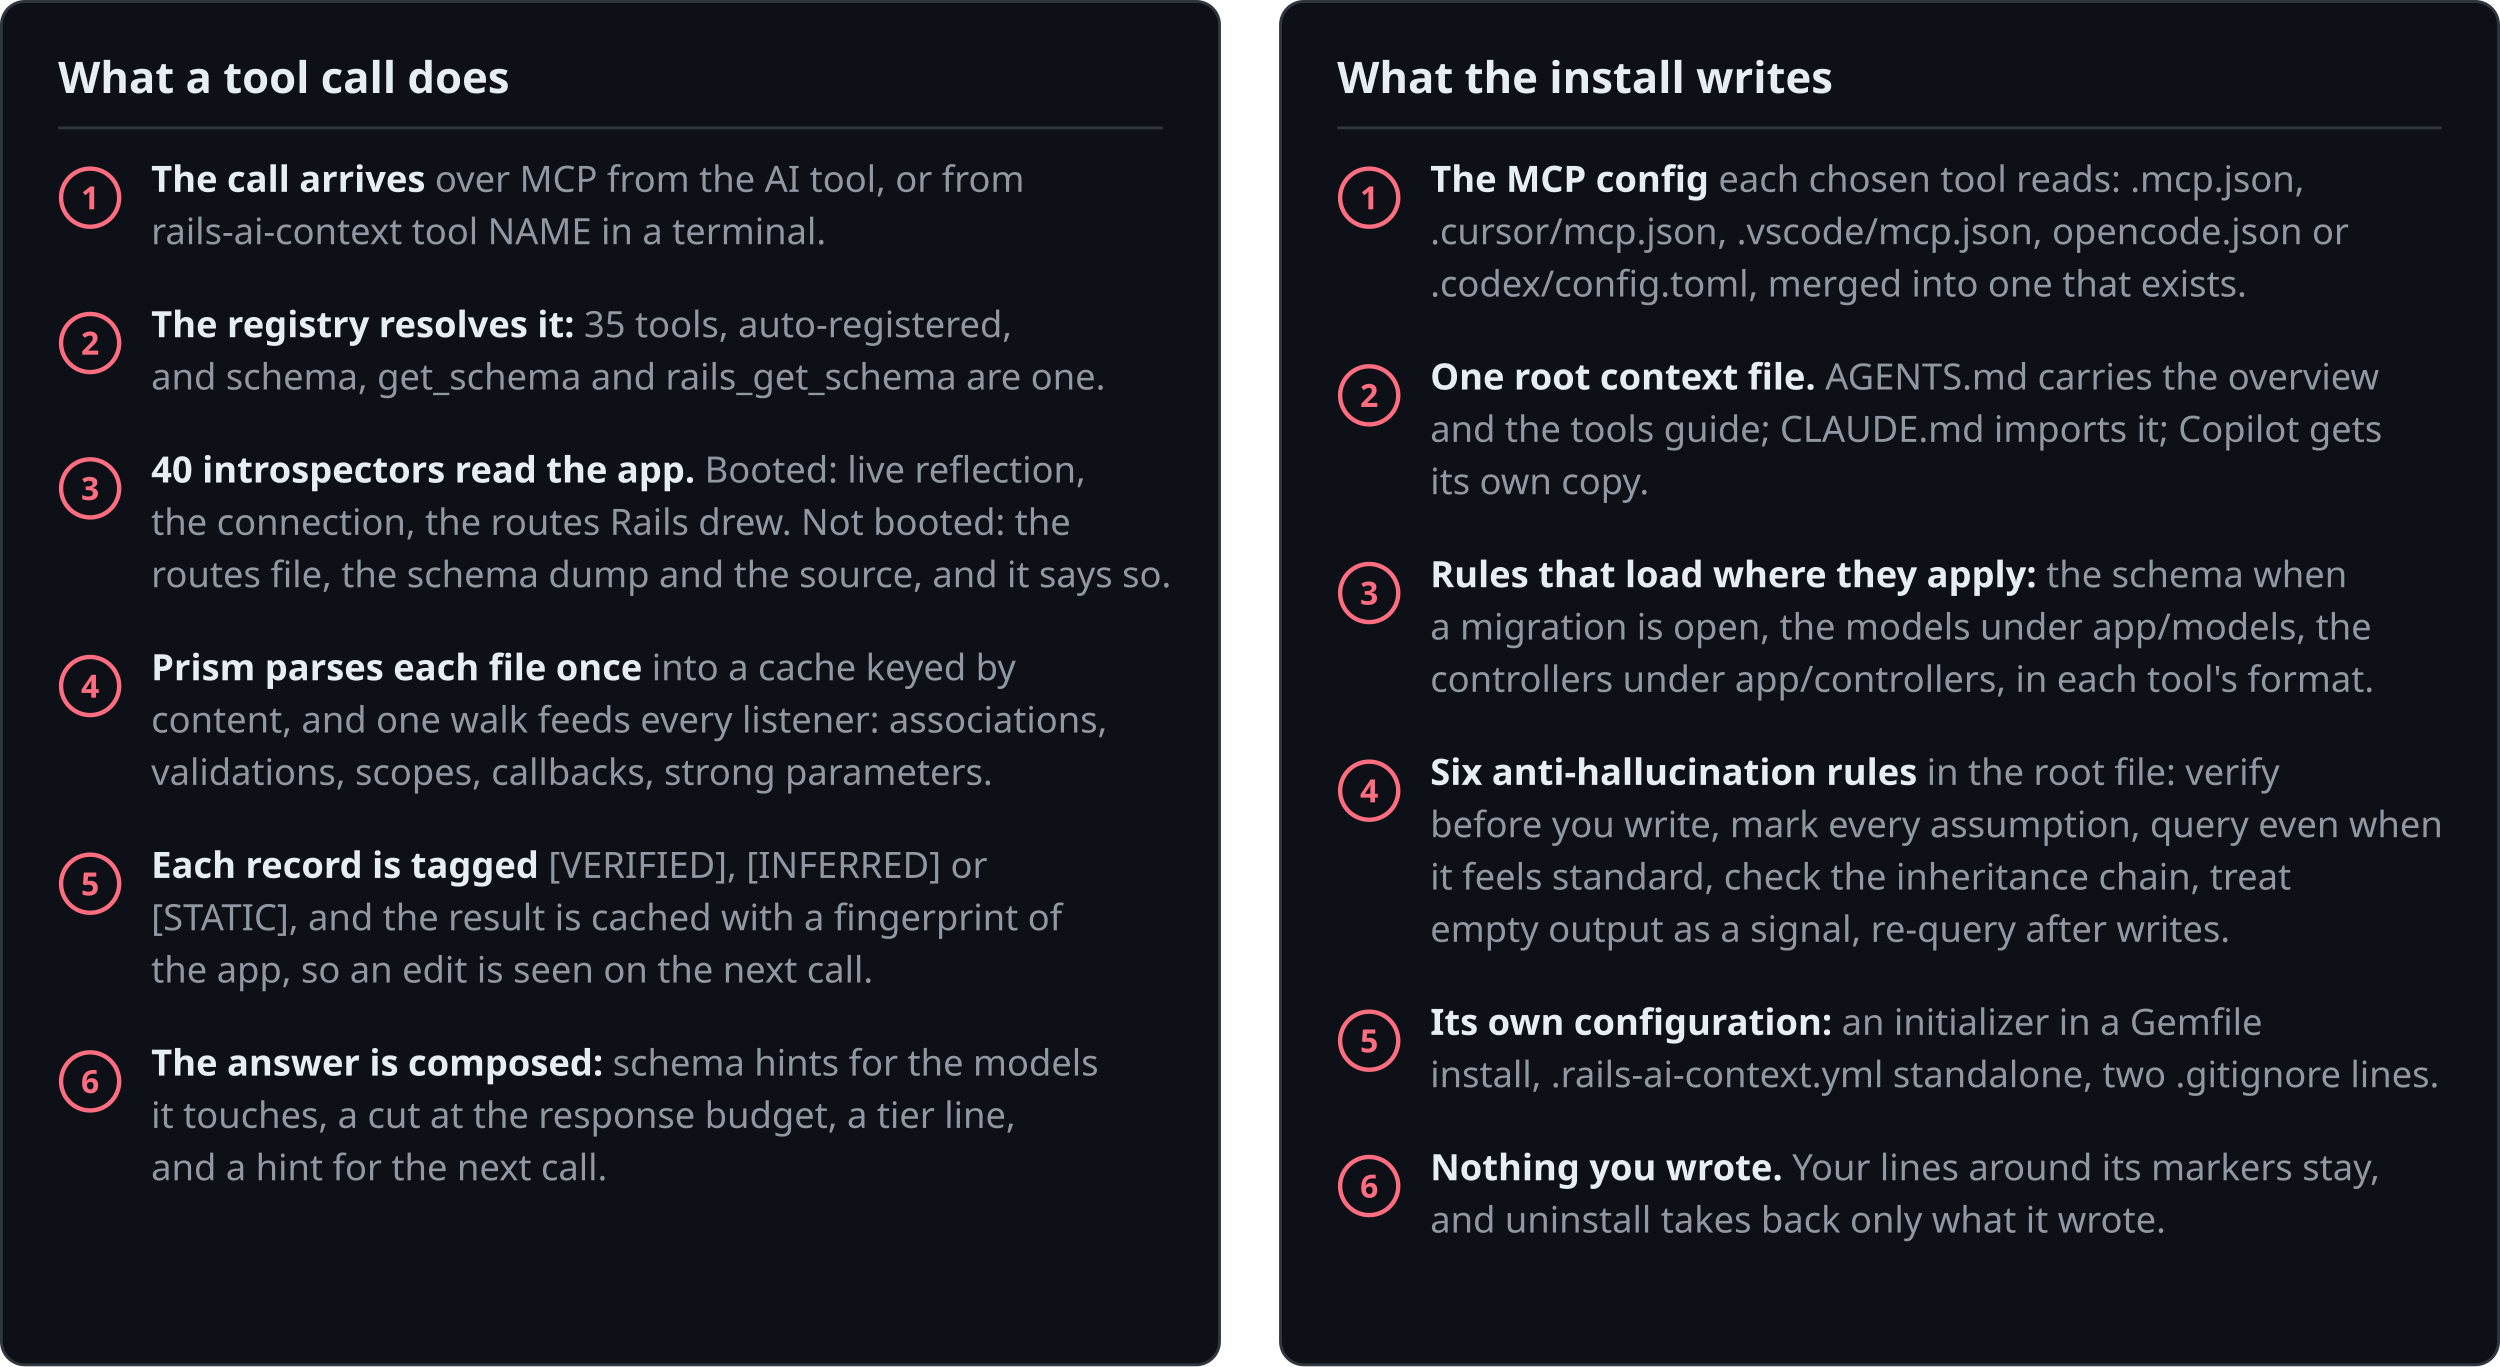
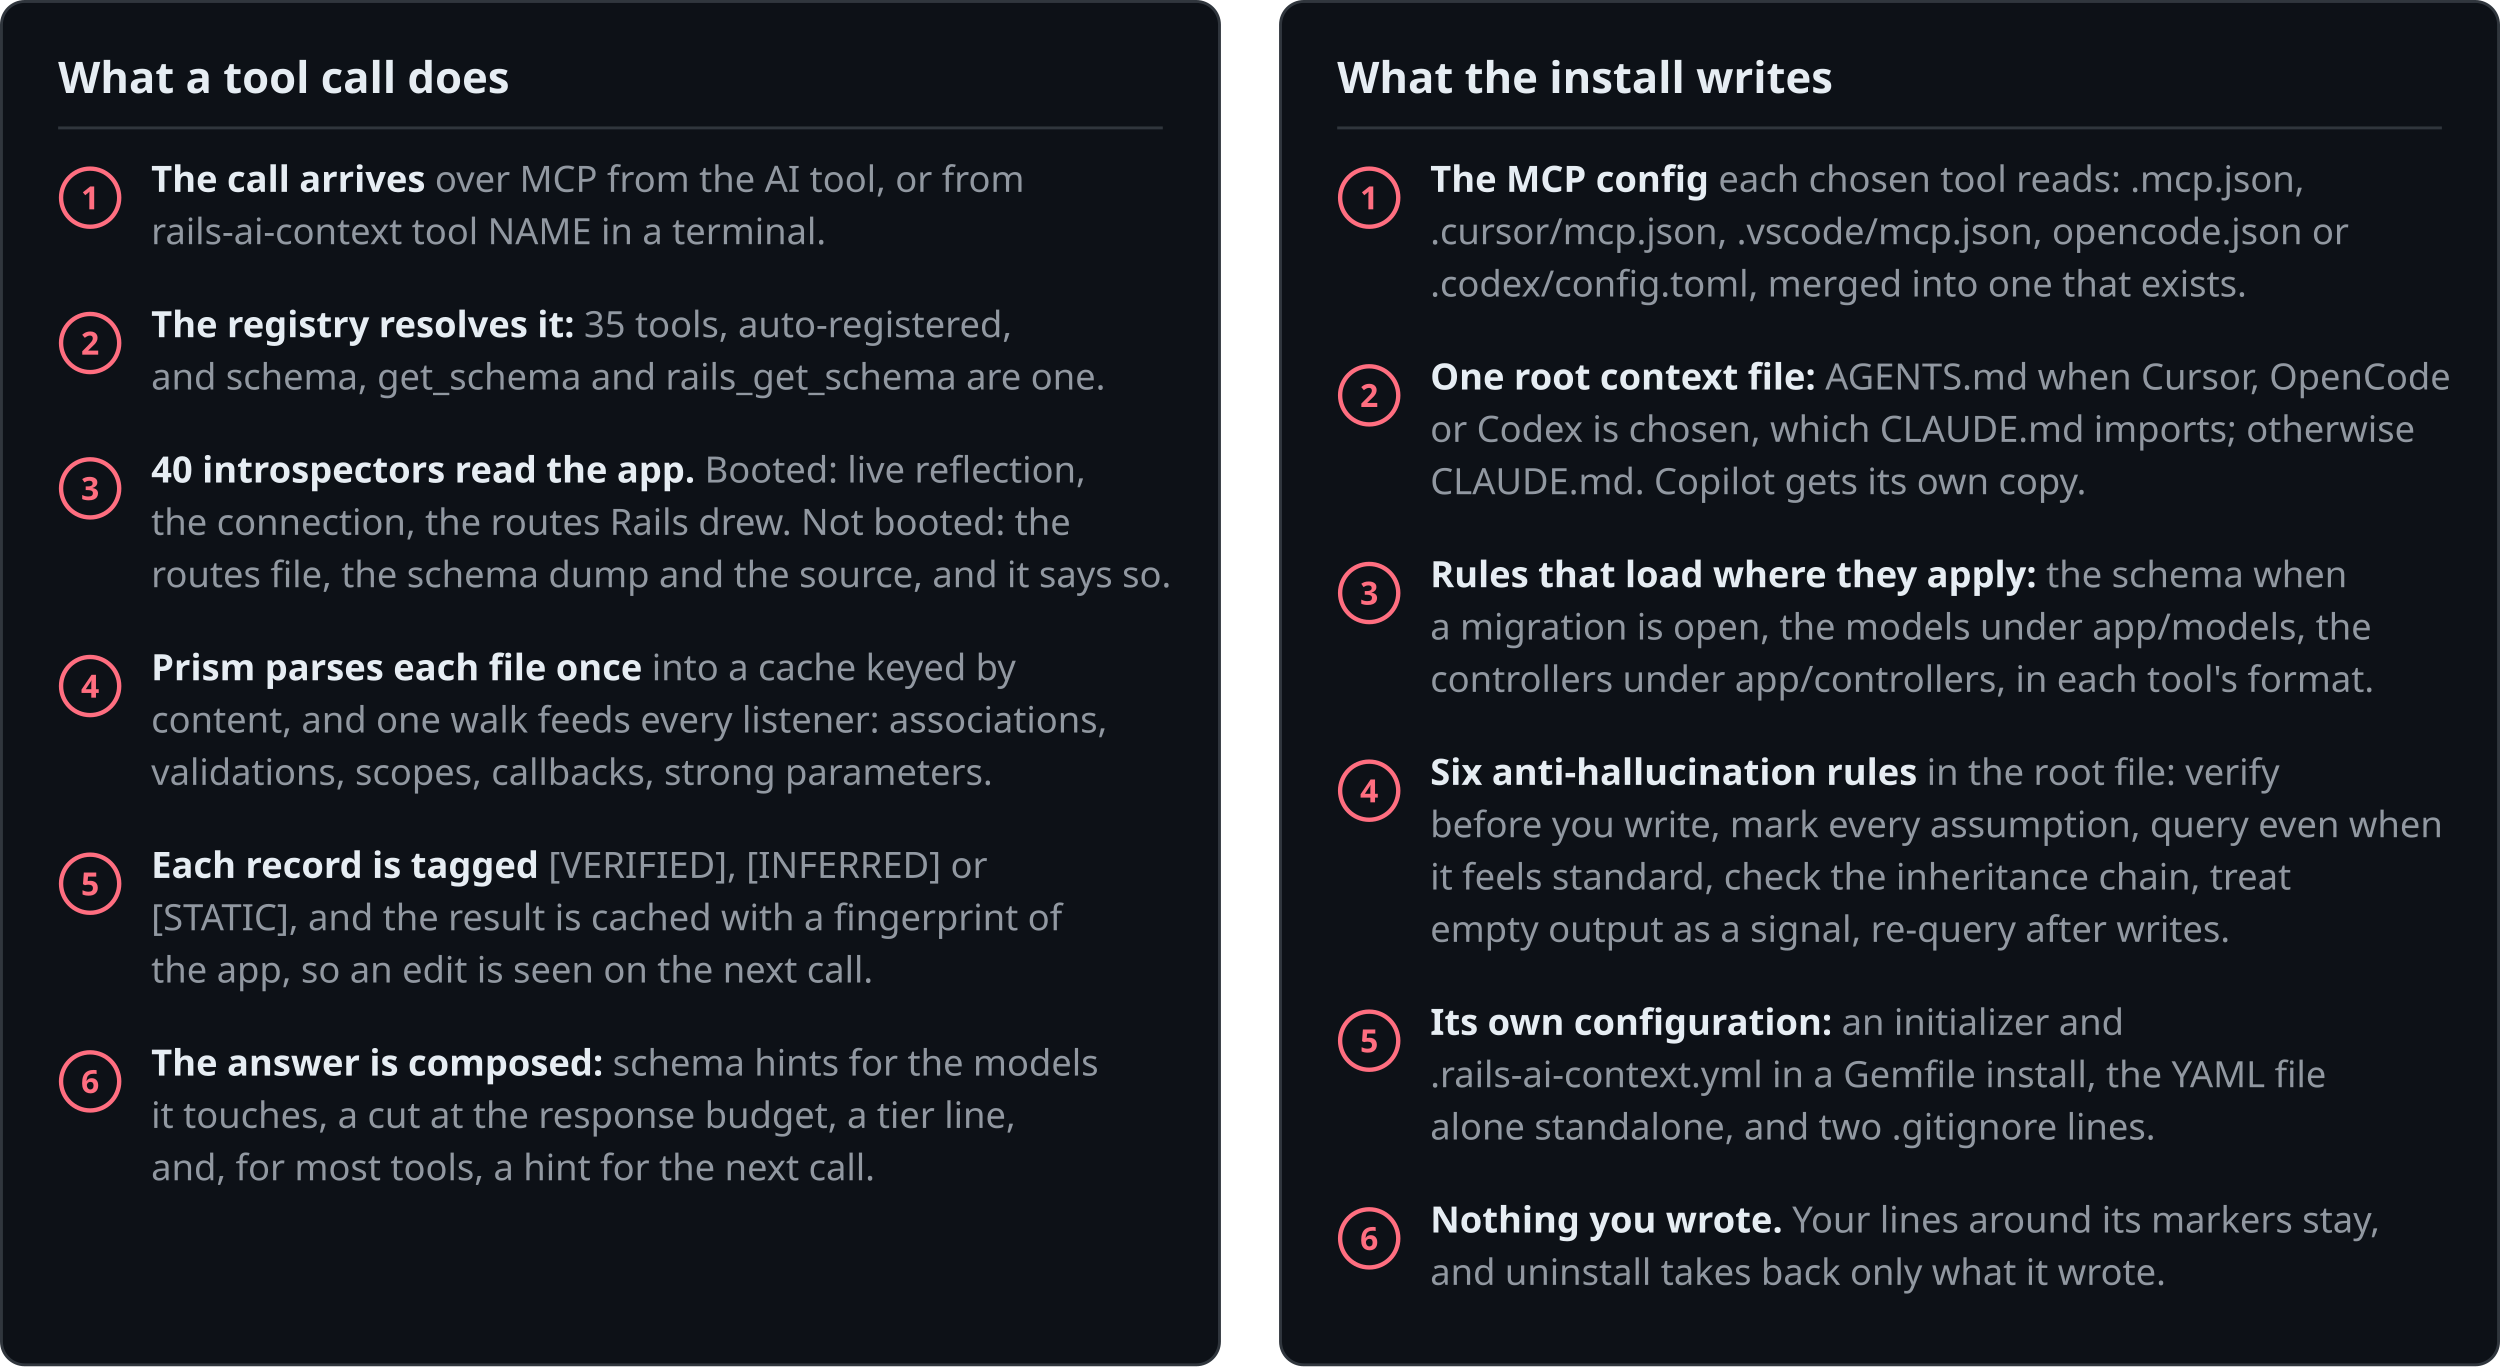
<svg xmlns="http://www.w3.org/2000/svg" width="860" height="470" viewBox="0 0 860 470" font-family="-apple-system, BlinkMacSystemFont, &quot;Segoe UI&quot;, &quot;Noto Sans&quot;, Helvetica, Arial, sans-serif">
  <rect x="0.5" y="0.5" width="419" height="469" rx="8" fill="#0d1117" stroke="#30363d" />
  <rect x="440.5" y="0.5" width="419" height="469" rx="8" fill="#0d1117" stroke="#30363d" />
  <text x="20" y="32" font-size="15" font-weight="600" fill="#e6edf3">What a tool call does</text>
  <text x="460" y="32" font-size="15" font-weight="600" fill="#e6edf3">What the install writes</text>
  <line x1="20" y1="44" x2="400" y2="44" stroke="#30363d" />
  <line x1="460" y1="44" x2="840" y2="44" stroke="#30363d" />
  <g font-size="12.5" fill="#9198a1">
    <circle cx="31" cy="68" r="10" fill="#0d1117" stroke="#ff6e80" stroke-width="1.5" />
    <text x="31" y="72" text-anchor="middle" font-size="11" font-weight="700" fill="#ff6e80">1</text>
    <text x="52" y="66">
      <tspan font-weight="600" fill="#e6edf3">The call arrives</tspan> over MCP from the AI tool, or from</text>
    <text x="52" y="84">rails-ai-context tool NAME in a terminal.</text>
    <circle cx="31" cy="118" r="10" fill="#0d1117" stroke="#ff6e80" stroke-width="1.5" />
    <text x="31" y="122" text-anchor="middle" font-size="11" font-weight="700" fill="#ff6e80">2</text>
    <text x="52" y="116">
      <tspan font-weight="600" fill="#e6edf3">The registry resolves it:</tspan> 35 tools, auto-registered,</text>
    <text x="52" y="134">and schema, get_schema and rails_get_schema are one.</text>
    <circle cx="31" cy="168" r="10" fill="#0d1117" stroke="#ff6e80" stroke-width="1.5" />
    <text x="31" y="172" text-anchor="middle" font-size="11" font-weight="700" fill="#ff6e80">3</text>
    <text x="52" y="166">
      <tspan font-weight="600" fill="#e6edf3">40 introspectors read the app.</tspan> Booted: live reflection,</text>
    <text x="52" y="184">the connection, the routes Rails drew. Not booted: the</text>
    <text x="52" y="202">routes file, the schema dump and the source, and it says so.</text>
    <circle cx="31" cy="236" r="10" fill="#0d1117" stroke="#ff6e80" stroke-width="1.5" />
    <text x="31" y="240" text-anchor="middle" font-size="11" font-weight="700" fill="#ff6e80">4</text>
    <text x="52" y="234">
      <tspan font-weight="600" fill="#e6edf3">Prism parses each file once</tspan> into a cache keyed by</text>
    <text x="52" y="252">content, and one walk feeds every listener: associations,</text>
    <text x="52" y="270">validations, scopes, callbacks, strong parameters.</text>
    <circle cx="31" cy="304" r="10" fill="#0d1117" stroke="#ff6e80" stroke-width="1.5" />
    <text x="31" y="308" text-anchor="middle" font-size="11" font-weight="700" fill="#ff6e80">5</text>
    <text x="52" y="302">
      <tspan font-weight="600" fill="#e6edf3">Each record is tagged</tspan> [VERIFIED], [INFERRED] or</text>
    <text x="52" y="320">[STATIC], and the result is cached with a fingerprint of</text>
    <text x="52" y="338">the app, so an edit is seen on the next call.</text>
    <circle cx="31" cy="372" r="10" fill="#0d1117" stroke="#ff6e80" stroke-width="1.5" />
    <text x="31" y="376" text-anchor="middle" font-size="11" font-weight="700" fill="#ff6e80">6</text>
    <text x="52" y="370">
      <tspan font-weight="600" fill="#e6edf3">The answer is composed:</tspan> schema hints for the models</text>
    <text x="52" y="388">it touches, a cut at the response budget, a tier line,</text>
-     <text x="52" y="406">and a hint for the next call.</text>
+     <text x="52" y="406">and, for most tools, a hint for the next call.</text>
    <circle cx="471" cy="68" r="10" fill="#0d1117" stroke="#ff6e80" stroke-width="1.5" />
    <text x="471" y="72" text-anchor="middle" font-size="11" font-weight="700" fill="#ff6e80">1</text>
    <text x="492" y="66">
      <tspan font-weight="600" fill="#e6edf3">The MCP config</tspan> each chosen tool reads: .mcp.json,</text>
    <text x="492" y="84">.cursor/mcp.json, .vscode/mcp.json, opencode.json or</text>
    <text x="492" y="102">.codex/config.toml, merged into one that exists.</text>
    <circle cx="471" cy="136" r="10" fill="#0d1117" stroke="#ff6e80" stroke-width="1.5" />
    <text x="471" y="140" text-anchor="middle" font-size="11" font-weight="700" fill="#ff6e80">2</text>
    <text x="492" y="134">
-       <tspan font-weight="600" fill="#e6edf3">One root context file.</tspan> AGENTS.md carries the overview</text>
-     <text x="492" y="152">and the tools guide; CLAUDE.md imports it; Copilot gets</text>
-     <text x="492" y="170">its own copy.</text>
+       <tspan font-weight="600" fill="#e6edf3">One root context file:</tspan> AGENTS.md when Cursor, OpenCode</text>
+     <text x="492" y="152">or Codex is chosen, which CLAUDE.md imports; otherwise</text>
+     <text x="492" y="170">CLAUDE.md. Copilot gets its own copy.</text>
    <circle cx="471" cy="204" r="10" fill="#0d1117" stroke="#ff6e80" stroke-width="1.5" />
    <text x="471" y="208" text-anchor="middle" font-size="11" font-weight="700" fill="#ff6e80">3</text>
    <text x="492" y="202">
      <tspan font-weight="600" fill="#e6edf3">Rules that load where they apply:</tspan> the schema when</text>
    <text x="492" y="220">a migration is open, the models under app/models, the</text>
    <text x="492" y="238">controllers under app/controllers, in each tool's format.</text>
    <circle cx="471" cy="272" r="10" fill="#0d1117" stroke="#ff6e80" stroke-width="1.5" />
    <text x="471" y="276" text-anchor="middle" font-size="11" font-weight="700" fill="#ff6e80">4</text>
    <text x="492" y="270">
      <tspan font-weight="600" fill="#e6edf3">Six anti-hallucination rules</tspan> in the root file: verify</text>
    <text x="492" y="288">before you write, mark every assumption, query even when</text>
    <text x="492" y="306">it feels standard, check the inheritance chain, treat</text>
    <text x="492" y="324">empty output as a signal, re-query after writes.</text>
    <circle cx="471" cy="358" r="10" fill="#0d1117" stroke="#ff6e80" stroke-width="1.5" />
    <text x="471" y="362" text-anchor="middle" font-size="11" font-weight="700" fill="#ff6e80">5</text>
    <text x="492" y="356">
-       <tspan font-weight="600" fill="#e6edf3">Its own configuration:</tspan> an initializer in a Gemfile</text>
-     <text x="492" y="374">install, .rails-ai-context.yml standalone, two .gitignore lines.</text>
-     <circle cx="471" cy="408" r="10" fill="#0d1117" stroke="#ff6e80" stroke-width="1.5" />
-     <text x="471" y="412" text-anchor="middle" font-size="11" font-weight="700" fill="#ff6e80">6</text>
-     <text x="492" y="406">
+       <tspan font-weight="600" fill="#e6edf3">Its own configuration:</tspan> an initializer and</text>
+     <text x="492" y="374">.rails-ai-context.yml in a Gemfile install, the YAML file</text>
+     <text x="492" y="392">alone standalone, and two .gitignore lines.</text>
+     <circle cx="471" cy="426" r="10" fill="#0d1117" stroke="#ff6e80" stroke-width="1.5" />
+     <text x="471" y="430" text-anchor="middle" font-size="11" font-weight="700" fill="#ff6e80">6</text>
+     <text x="492" y="424">
      <tspan font-weight="600" fill="#e6edf3">Nothing you wrote.</tspan> Your lines around its markers stay,</text>
-     <text x="492" y="424">and uninstall takes back only what it wrote.</text>
+     <text x="492" y="442">and uninstall takes back only what it wrote.</text>
  </g>
</svg>
